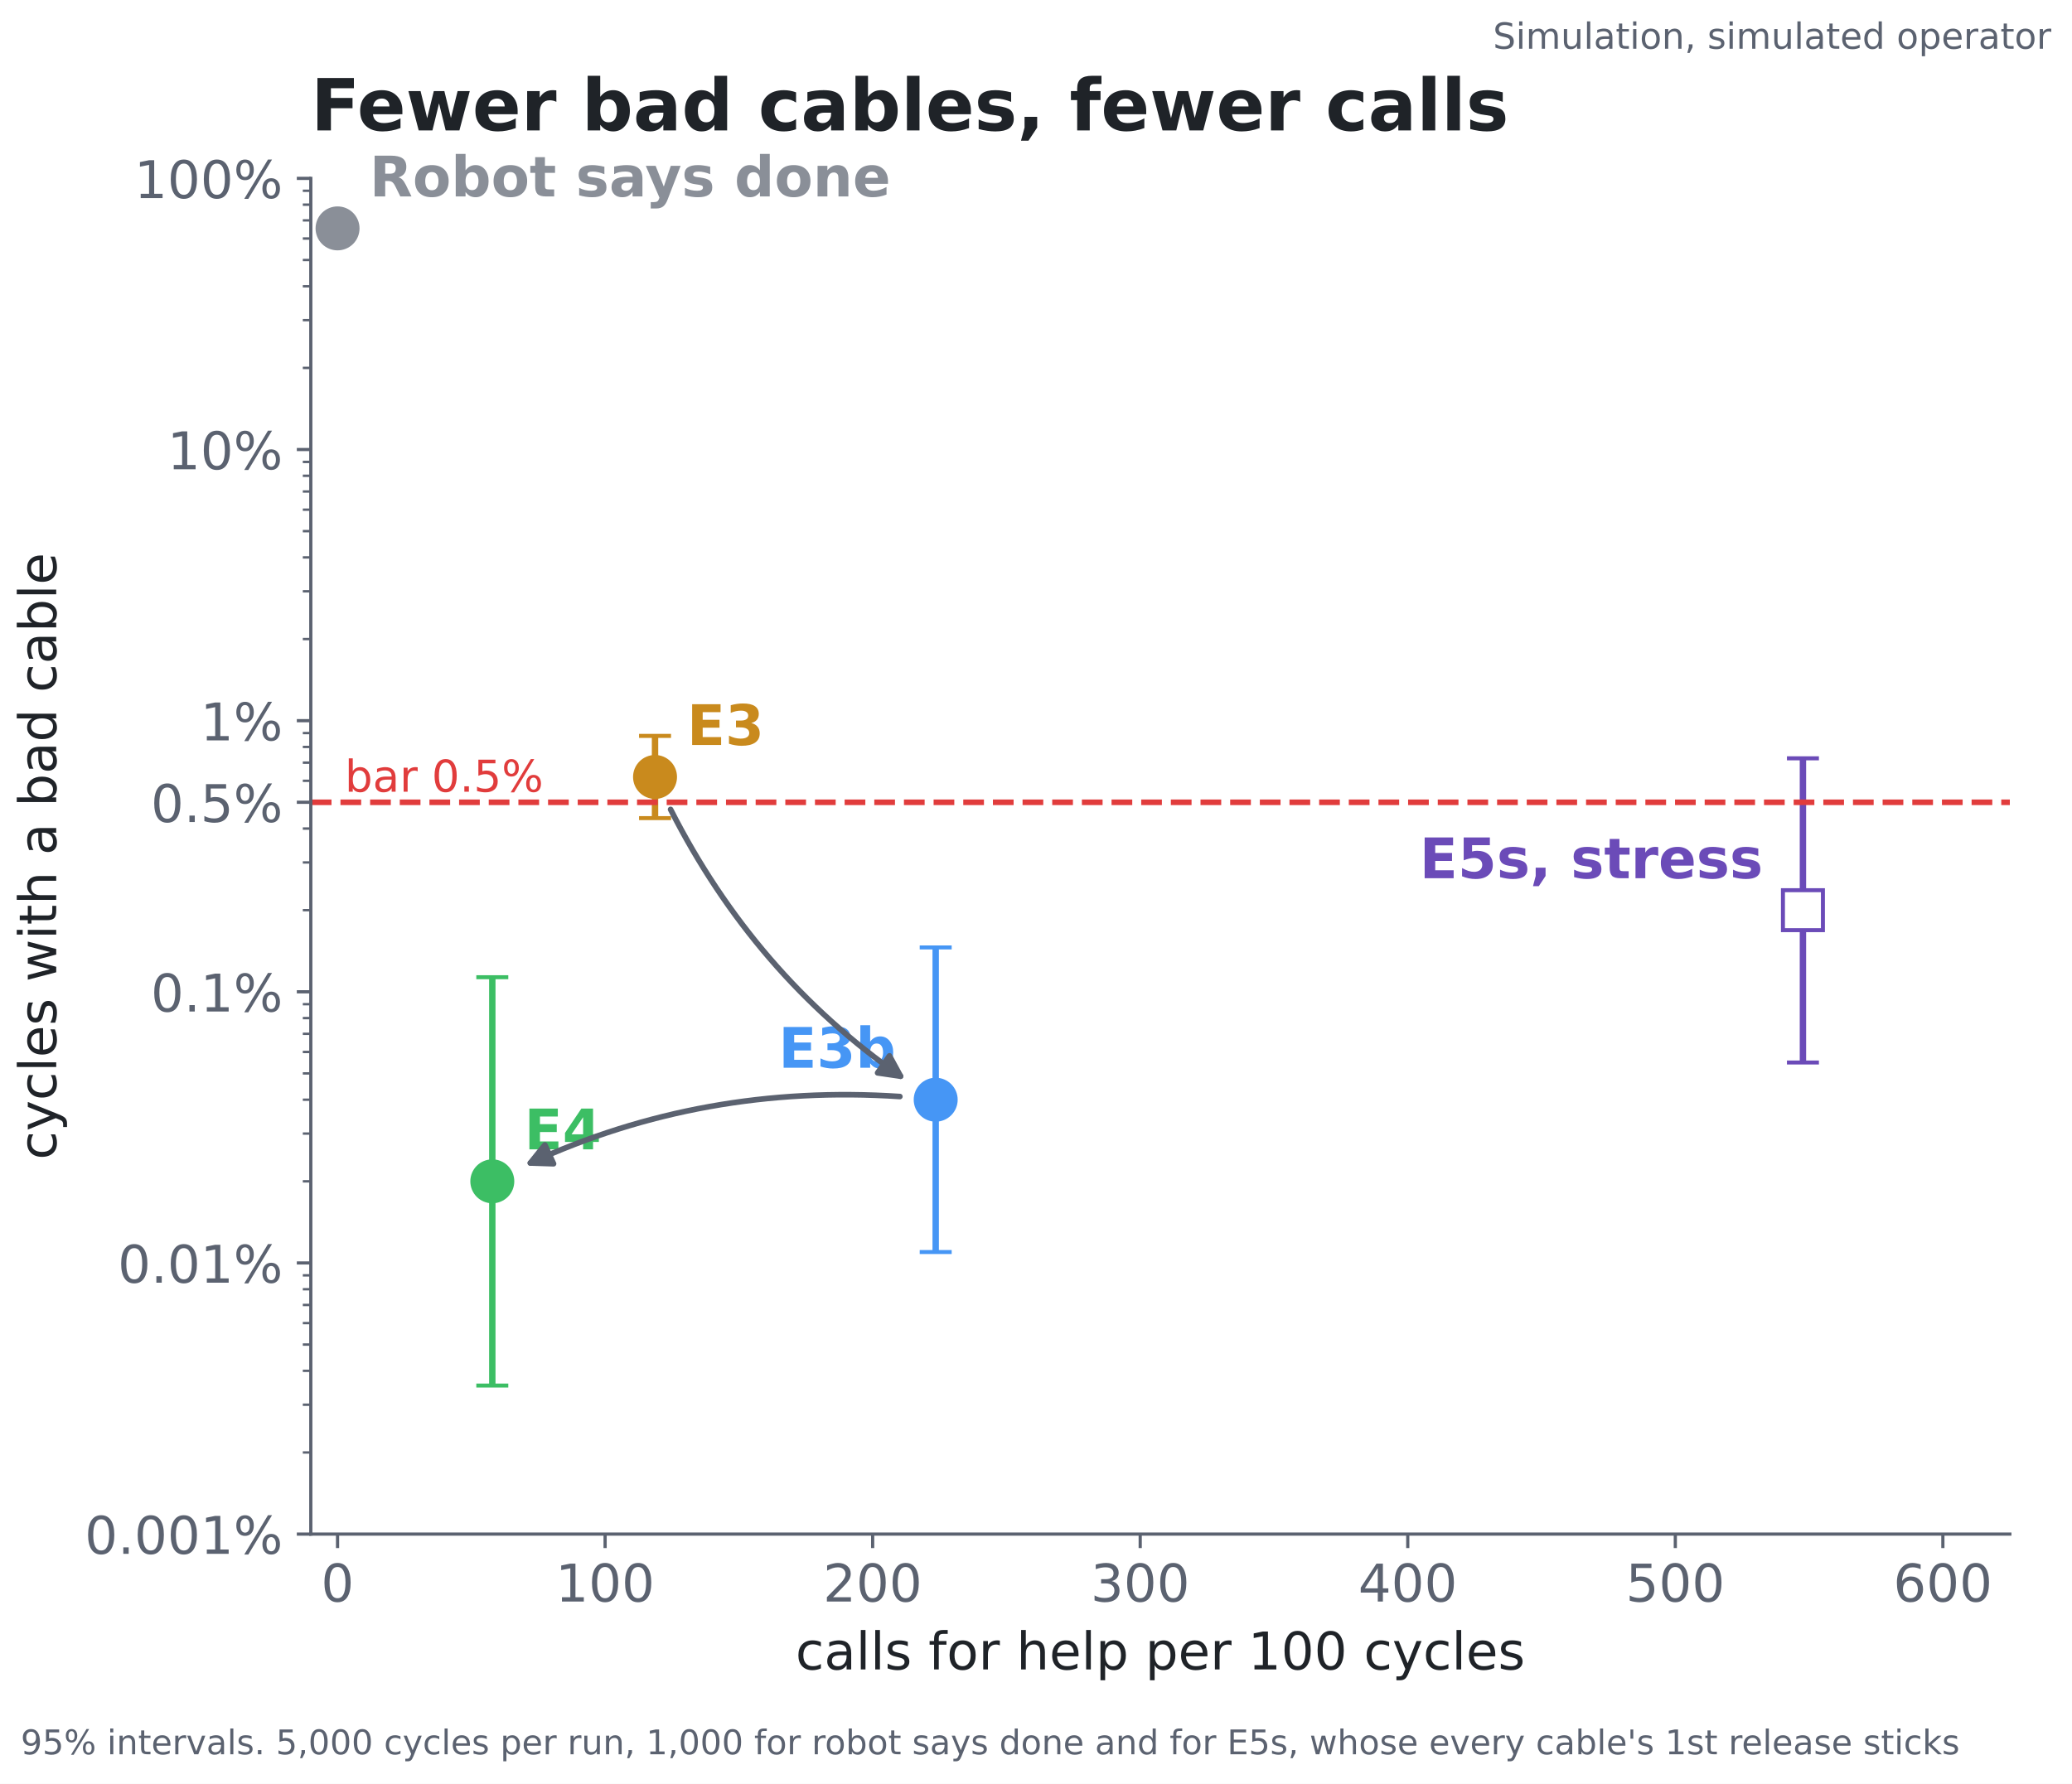
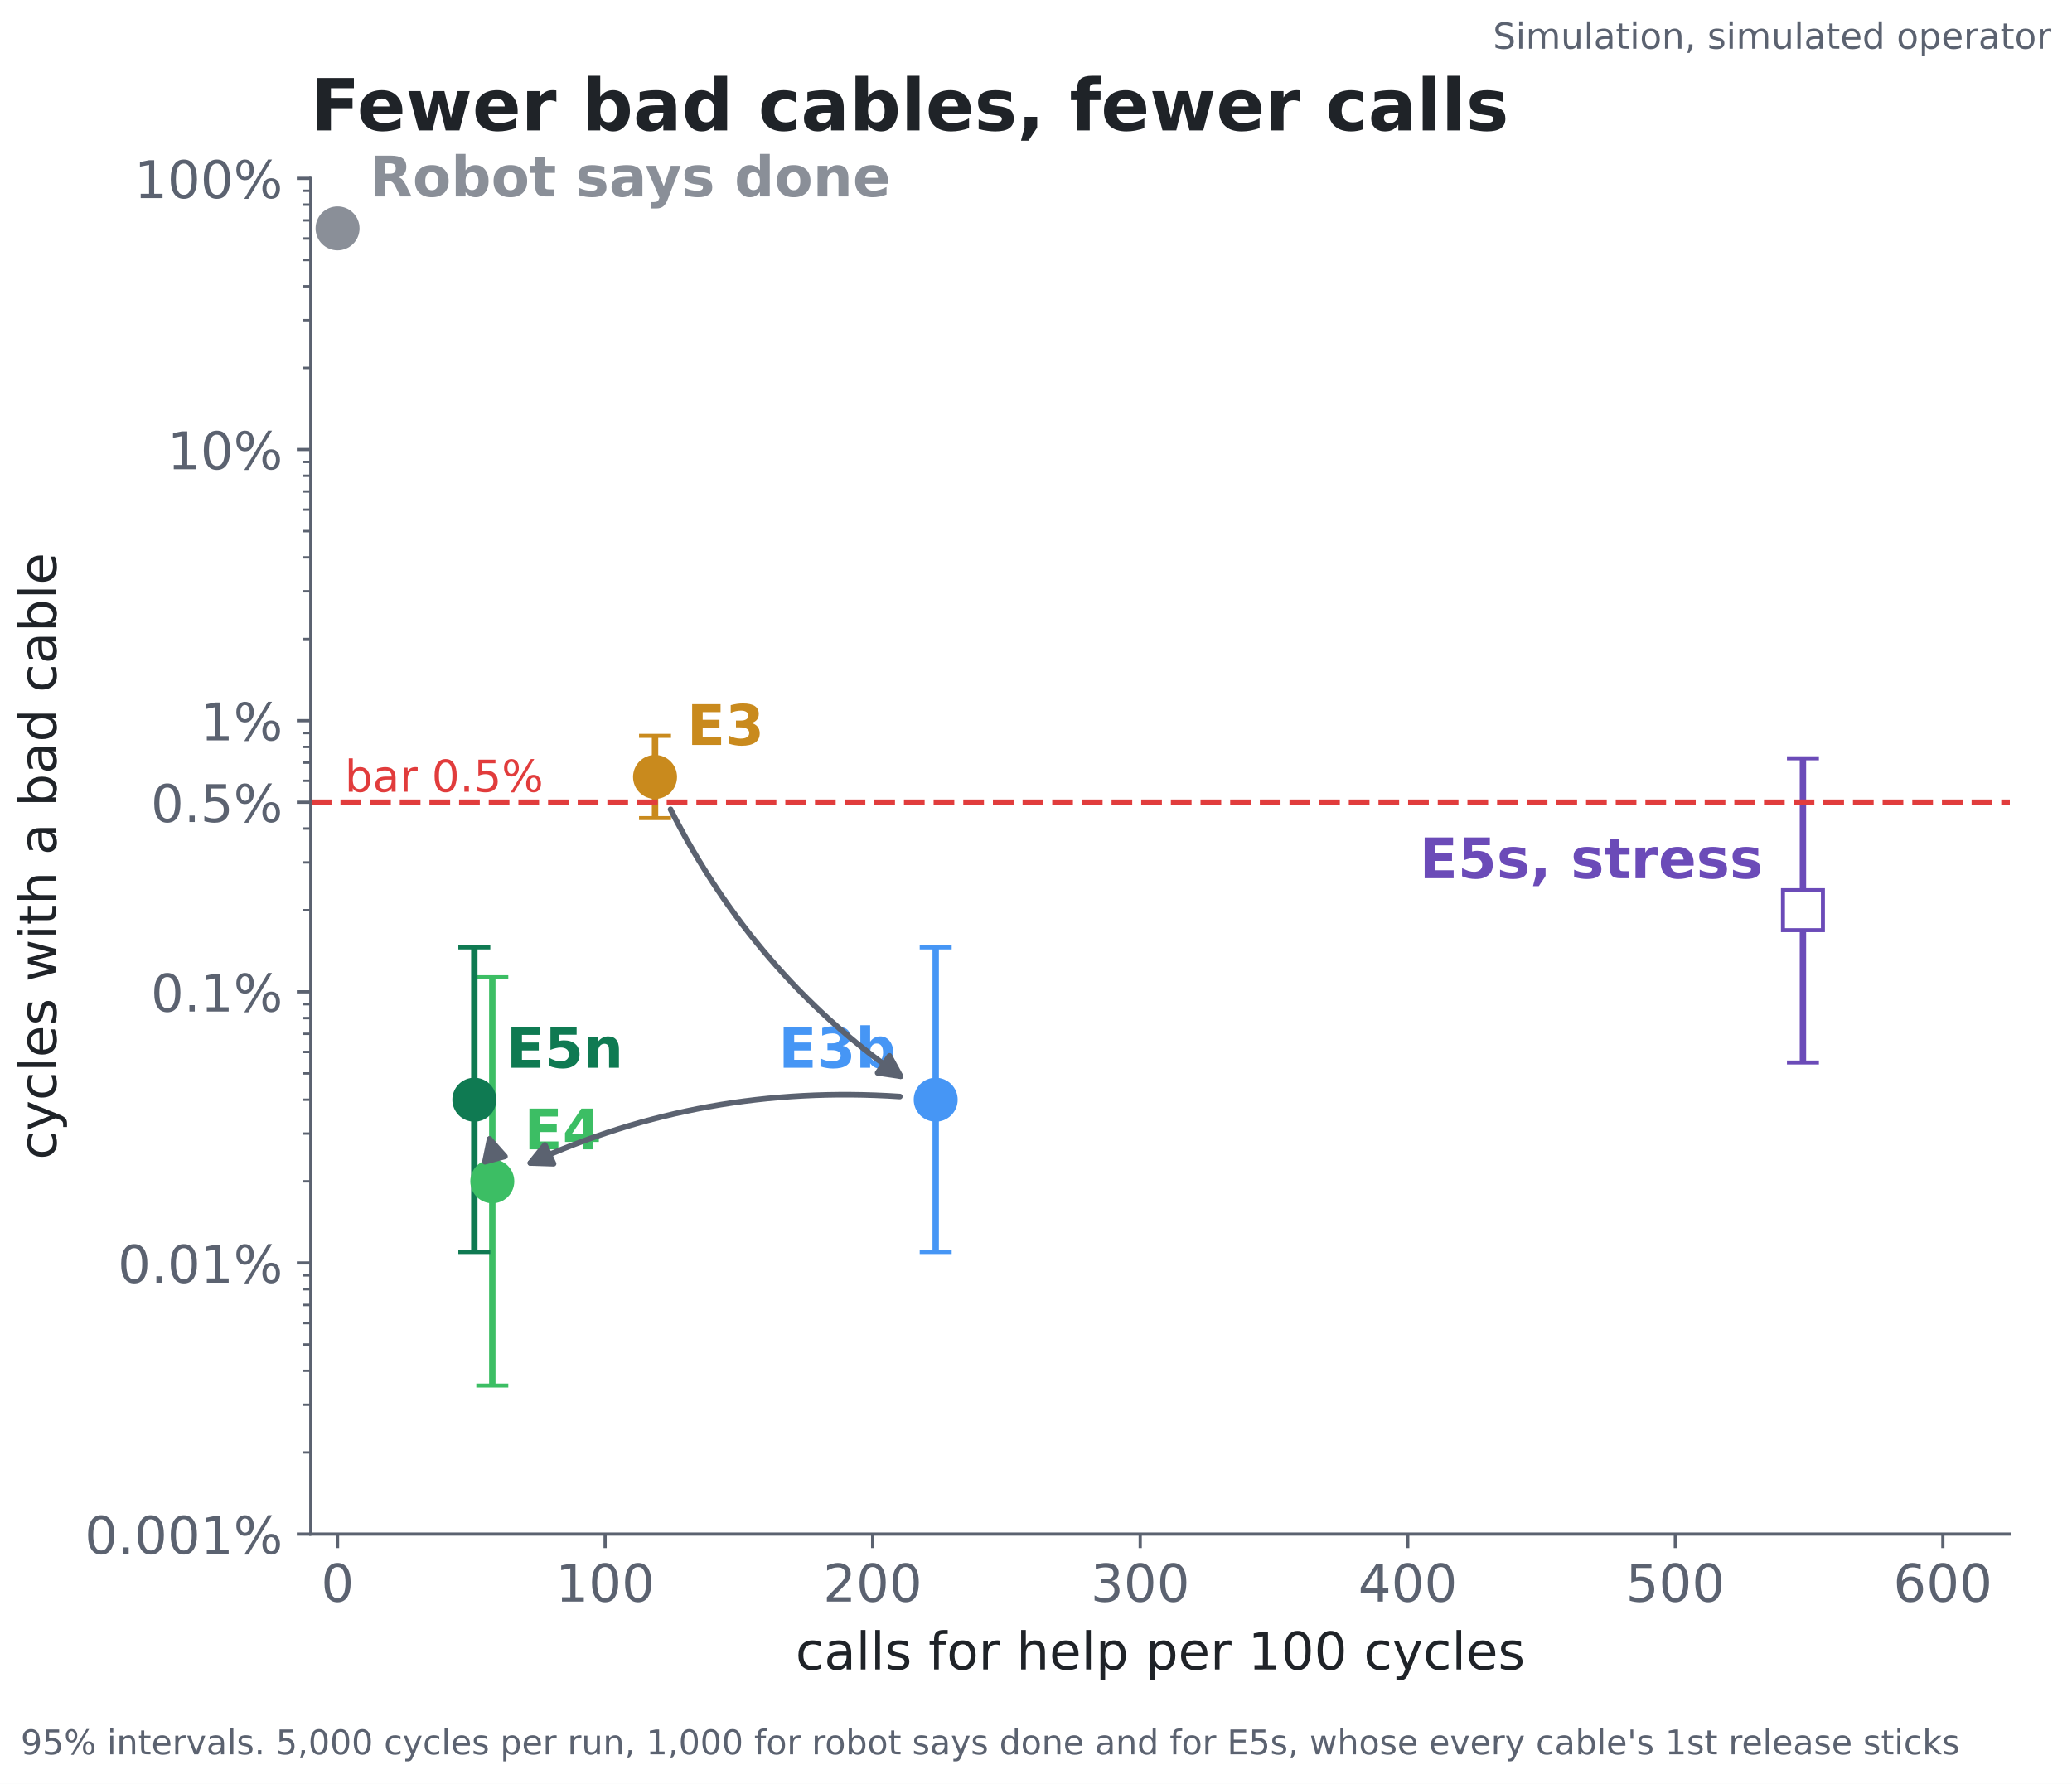
<svg xmlns="http://www.w3.org/2000/svg" xmlns:xlink="http://www.w3.org/1999/xlink" width="518.4pt" height="446.4pt" viewBox="0 0 518.4 446.4" version="1.1">
  <defs>
    <style type="text/css">*{stroke-linejoin: round; stroke-linecap: butt}</style>
  </defs>
  <g id="figure_1">
    <g id="patch_1">
      <path d="M 0 446.4  L 518.4 446.4  L 518.4 0  L 0 0  z " style="fill: #ffffff" />
    </g>
    <g id="axes_1">
      <g id="patch_2">
        <path d="M 77.76 383.904  L 502.848 383.904  L 502.848 44.64  L 77.76 44.64  z " style="fill: #ffffff" />
      </g>
      <g id="matplotlib.axis_1">
        <g id="xtick_1">
          <g id="line2d_1">
            <defs>
-               <path id="meb9d3d4e69" d="M 0 0  L 0 3.5  " style="stroke: #5b6270; stroke-width: 0.8" />
+               <path id="mb393d06f68" d="M 0 0  L 0 3.5  " style="stroke: #5b6270; stroke-width: 0.8" />
            </defs>
            <g>
-               <use xlink:href="#meb9d3d4e69" x="84.454" y="383.904" style="fill: #5b6270; stroke: #5b6270; stroke-width: 0.8" />
+               <use xlink:href="#mb393d06f68" x="84.454" y="383.904" style="fill: #5b6270; stroke: #5b6270; stroke-width: 0.8" />
            </g>
          </g>
          <g id="text_1">
            <text style="font-size: 13px; font-family: 'DejaVu Sans'; text-anchor: middle; fill: #5b6270" x="84.454" y="400.781" transform="rotate(-0 84.45396 400.781)">0</text>
          </g>
        </g>
        <g id="xtick_2">
          <g id="line2d_2">
            <g>
-               <use xlink:href="#meb9d3d4e69" x="151.394" y="383.904" style="fill: #5b6270; stroke: #5b6270; stroke-width: 0.8" />
+               <use xlink:href="#mb393d06f68" x="151.394" y="383.904" style="fill: #5b6270; stroke: #5b6270; stroke-width: 0.8" />
            </g>
          </g>
          <g id="text_2">
            <text style="font-size: 13px; font-family: 'DejaVu Sans'; text-anchor: middle; fill: #5b6270" x="151.394" y="400.781" transform="rotate(-0 151.3936 400.781)">100</text>
          </g>
        </g>
        <g id="xtick_3">
          <g id="line2d_3">
            <g>
-               <use xlink:href="#meb9d3d4e69" x="218.333" y="383.904" style="fill: #5b6270; stroke: #5b6270; stroke-width: 0.8" />
+               <use xlink:href="#mb393d06f68" x="218.333" y="383.904" style="fill: #5b6270; stroke: #5b6270; stroke-width: 0.8" />
            </g>
          </g>
          <g id="text_3">
            <text style="font-size: 13px; font-family: 'DejaVu Sans'; text-anchor: middle; fill: #5b6270" x="218.333" y="400.781" transform="rotate(-0 218.3332 400.781)">200</text>
          </g>
        </g>
        <g id="xtick_4">
          <g id="line2d_4">
            <g>
-               <use xlink:href="#meb9d3d4e69" x="285.273" y="383.904" style="fill: #5b6270; stroke: #5b6270; stroke-width: 0.8" />
+               <use xlink:href="#mb393d06f68" x="285.273" y="383.904" style="fill: #5b6270; stroke: #5b6270; stroke-width: 0.8" />
            </g>
          </g>
          <g id="text_4">
            <text style="font-size: 13px; font-family: 'DejaVu Sans'; text-anchor: middle; fill: #5b6270" x="285.273" y="400.781" transform="rotate(-0 285.2728 400.781)">300</text>
          </g>
        </g>
        <g id="xtick_5">
          <g id="line2d_5">
            <g>
-               <use xlink:href="#meb9d3d4e69" x="352.212" y="383.904" style="fill: #5b6270; stroke: #5b6270; stroke-width: 0.8" />
+               <use xlink:href="#mb393d06f68" x="352.212" y="383.904" style="fill: #5b6270; stroke: #5b6270; stroke-width: 0.8" />
            </g>
          </g>
          <g id="text_5">
            <text style="font-size: 13px; font-family: 'DejaVu Sans'; text-anchor: middle; fill: #5b6270" x="352.212" y="400.781" transform="rotate(-0 352.2124 400.781)">400</text>
          </g>
        </g>
        <g id="xtick_6">
          <g id="line2d_6">
            <g>
-               <use xlink:href="#meb9d3d4e69" x="419.152" y="383.904" style="fill: #5b6270; stroke: #5b6270; stroke-width: 0.8" />
+               <use xlink:href="#mb393d06f68" x="419.152" y="383.904" style="fill: #5b6270; stroke: #5b6270; stroke-width: 0.8" />
            </g>
          </g>
          <g id="text_6">
            <text style="font-size: 13px; font-family: 'DejaVu Sans'; text-anchor: middle; fill: #5b6270" x="419.152" y="400.781" transform="rotate(-0 419.1521 400.781)">500</text>
          </g>
        </g>
        <g id="xtick_7">
          <g id="line2d_7">
            <g>
-               <use xlink:href="#meb9d3d4e69" x="486.092" y="383.904" style="fill: #5b6270; stroke: #5b6270; stroke-width: 0.8" />
+               <use xlink:href="#mb393d06f68" x="486.092" y="383.904" style="fill: #5b6270; stroke: #5b6270; stroke-width: 0.8" />
            </g>
          </g>
          <g id="text_7">
            <text style="font-size: 13px; font-family: 'DejaVu Sans'; text-anchor: middle; fill: #5b6270" x="486.092" y="400.781" transform="rotate(-0 486.0917 400.781)">600</text>
          </g>
        </g>
        <g id="text_8">
          <text style="font-size: 13px; font-family: 'DejaVu Sans'; text-anchor: middle; fill: #1f2328" x="290.304" y="417.782" transform="rotate(-0 290.304 417.782)">calls for help per 100 cycles</text>
        </g>
      </g>
      <g id="matplotlib.axis_2">
        <g id="ytick_1">
          <g id="line2d_8">
            <defs>
-               <path id="m32dd63333c" d="M 0 0  L -3.5 0  " style="stroke: #5b6270; stroke-width: 0.8" />
+               <path id="m88ebcfb2af" d="M 0 0  L -3.5 0  " style="stroke: #5b6270; stroke-width: 0.8" />
            </defs>
            <g>
-               <use xlink:href="#m32dd63333c" x="77.76" y="383.904" style="fill: #5b6270; stroke: #5b6270; stroke-width: 0.8" />
+               <use xlink:href="#m88ebcfb2af" x="77.76" y="383.904" style="fill: #5b6270; stroke: #5b6270; stroke-width: 0.8" />
            </g>
          </g>
          <g id="text_9">
            <text style="font-size: 13px; font-family: 'DejaVu Sans'; text-anchor: end; fill: #5b6270" x="70.76" y="388.842" transform="rotate(-0 70.76 388.8425)">0.001%</text>
          </g>
        </g>
        <g id="ytick_2">
          <g id="line2d_9">
            <g>
-               <use xlink:href="#m32dd63333c" x="77.76" y="316.051" style="fill: #5b6270; stroke: #5b6270; stroke-width: 0.8" />
+               <use xlink:href="#m88ebcfb2af" x="77.76" y="316.051" style="fill: #5b6270; stroke: #5b6270; stroke-width: 0.8" />
            </g>
          </g>
          <g id="text_10">
            <text style="font-size: 13px; font-family: 'DejaVu Sans'; text-anchor: end; fill: #5b6270" x="70.76" y="320.99" transform="rotate(-0 70.76 320.9897)">0.01%</text>
          </g>
        </g>
        <g id="ytick_3">
          <g id="line2d_10">
            <g>
-               <use xlink:href="#m32dd63333c" x="77.76" y="248.198" style="fill: #5b6270; stroke: #5b6270; stroke-width: 0.8" />
+               <use xlink:href="#m88ebcfb2af" x="77.76" y="248.198" style="fill: #5b6270; stroke: #5b6270; stroke-width: 0.8" />
            </g>
          </g>
          <g id="text_11">
            <text style="font-size: 13px; font-family: 'DejaVu Sans'; text-anchor: end; fill: #5b6270" x="70.76" y="253.137" transform="rotate(-0 70.76 253.1369)">0.1%</text>
          </g>
        </g>
        <g id="ytick_4">
          <g id="line2d_11">
            <g>
-               <use xlink:href="#m32dd63333c" x="77.76" y="200.771" style="fill: #5b6270; stroke: #5b6270; stroke-width: 0.8" />
+               <use xlink:href="#m88ebcfb2af" x="77.76" y="200.771" style="fill: #5b6270; stroke: #5b6270; stroke-width: 0.8" />
            </g>
          </g>
          <g id="text_12">
            <text style="font-size: 13px; font-family: 'DejaVu Sans'; text-anchor: end; fill: #5b6270" x="70.76" y="205.71" transform="rotate(-0 70.76 205.7098)">0.5%</text>
          </g>
        </g>
        <g id="ytick_5">
          <g id="line2d_12">
            <g>
-               <use xlink:href="#m32dd63333c" x="77.76" y="180.346" style="fill: #5b6270; stroke: #5b6270; stroke-width: 0.8" />
+               <use xlink:href="#m88ebcfb2af" x="77.76" y="180.346" style="fill: #5b6270; stroke: #5b6270; stroke-width: 0.8" />
            </g>
          </g>
          <g id="text_13">
            <text style="font-size: 13px; font-family: 'DejaVu Sans'; text-anchor: end; fill: #5b6270" x="70.76" y="185.284" transform="rotate(-0 70.76 185.2841)">1%</text>
          </g>
        </g>
        <g id="ytick_6">
          <g id="line2d_13">
            <g>
-               <use xlink:href="#m32dd63333c" x="77.76" y="112.493" style="fill: #5b6270; stroke: #5b6270; stroke-width: 0.8" />
+               <use xlink:href="#m88ebcfb2af" x="77.76" y="112.493" style="fill: #5b6270; stroke: #5b6270; stroke-width: 0.8" />
            </g>
          </g>
          <g id="text_14">
            <text style="font-size: 13px; font-family: 'DejaVu Sans'; text-anchor: end; fill: #5b6270" x="70.76" y="117.431" transform="rotate(-0 70.76 117.4313)">10%</text>
          </g>
        </g>
        <g id="ytick_7">
          <g id="line2d_14">
            <g>
-               <use xlink:href="#m32dd63333c" x="77.76" y="44.64" style="fill: #5b6270; stroke: #5b6270; stroke-width: 0.8" />
+               <use xlink:href="#m88ebcfb2af" x="77.76" y="44.64" style="fill: #5b6270; stroke: #5b6270; stroke-width: 0.8" />
            </g>
          </g>
          <g id="text_15">
            <text style="font-size: 13px; font-family: 'DejaVu Sans'; text-anchor: end; fill: #5b6270" x="70.76" y="49.578" transform="rotate(-0 70.76 49.57848)">100%</text>
          </g>
        </g>
        <g id="ytick_8">
          <g id="line2d_15">
            <defs>
-               <path id="m2094602423" d="M 0 0  L -2 0  " style="stroke: #5b6270; stroke-width: 0.6" />
+               <path id="mab25927bb1" d="M 0 0  L -2 0  " style="stroke: #5b6270; stroke-width: 0.6" />
            </defs>
            <g>
-               <use xlink:href="#m2094602423" x="77.76" y="363.478" style="fill: #5b6270; stroke: #5b6270; stroke-width: 0.6" />
+               <use xlink:href="#mab25927bb1" x="77.76" y="363.478" style="fill: #5b6270; stroke: #5b6270; stroke-width: 0.6" />
            </g>
          </g>
        </g>
        <g id="ytick_9">
          <g id="line2d_16">
            <g>
-               <use xlink:href="#m2094602423" x="77.76" y="351.53" style="fill: #5b6270; stroke: #5b6270; stroke-width: 0.6" />
+               <use xlink:href="#mab25927bb1" x="77.76" y="351.53" style="fill: #5b6270; stroke: #5b6270; stroke-width: 0.6" />
            </g>
          </g>
        </g>
        <g id="ytick_10">
          <g id="line2d_17">
            <g>
-               <use xlink:href="#m2094602423" x="77.76" y="343.053" style="fill: #5b6270; stroke: #5b6270; stroke-width: 0.6" />
+               <use xlink:href="#mab25927bb1" x="77.76" y="343.053" style="fill: #5b6270; stroke: #5b6270; stroke-width: 0.6" />
            </g>
          </g>
        </g>
        <g id="ytick_11">
          <g id="line2d_18">
            <g>
-               <use xlink:href="#m2094602423" x="77.76" y="336.477" style="fill: #5b6270; stroke: #5b6270; stroke-width: 0.6" />
+               <use xlink:href="#mab25927bb1" x="77.76" y="336.477" style="fill: #5b6270; stroke: #5b6270; stroke-width: 0.6" />
            </g>
          </g>
        </g>
        <g id="ytick_12">
          <g id="line2d_19">
            <g>
-               <use xlink:href="#m2094602423" x="77.76" y="331.104" style="fill: #5b6270; stroke: #5b6270; stroke-width: 0.6" />
+               <use xlink:href="#mab25927bb1" x="77.76" y="331.104" style="fill: #5b6270; stroke: #5b6270; stroke-width: 0.6" />
            </g>
          </g>
        </g>
        <g id="ytick_13">
          <g id="line2d_20">
            <g>
-               <use xlink:href="#m2094602423" x="77.76" y="326.562" style="fill: #5b6270; stroke: #5b6270; stroke-width: 0.6" />
+               <use xlink:href="#mab25927bb1" x="77.76" y="326.562" style="fill: #5b6270; stroke: #5b6270; stroke-width: 0.6" />
            </g>
          </g>
        </g>
        <g id="ytick_14">
          <g id="line2d_21">
            <g>
-               <use xlink:href="#m2094602423" x="77.76" y="322.627" style="fill: #5b6270; stroke: #5b6270; stroke-width: 0.6" />
+               <use xlink:href="#mab25927bb1" x="77.76" y="322.627" style="fill: #5b6270; stroke: #5b6270; stroke-width: 0.6" />
            </g>
          </g>
        </g>
        <g id="ytick_15">
          <g id="line2d_22">
            <g>
-               <use xlink:href="#m2094602423" x="77.76" y="319.156" style="fill: #5b6270; stroke: #5b6270; stroke-width: 0.6" />
+               <use xlink:href="#mab25927bb1" x="77.76" y="319.156" style="fill: #5b6270; stroke: #5b6270; stroke-width: 0.6" />
            </g>
          </g>
        </g>
        <g id="ytick_16">
          <g id="line2d_23">
            <g>
-               <use xlink:href="#m2094602423" x="77.76" y="295.625" style="fill: #5b6270; stroke: #5b6270; stroke-width: 0.6" />
+               <use xlink:href="#mab25927bb1" x="77.76" y="295.625" style="fill: #5b6270; stroke: #5b6270; stroke-width: 0.6" />
            </g>
          </g>
        </g>
        <g id="ytick_17">
          <g id="line2d_24">
            <g>
-               <use xlink:href="#m2094602423" x="77.76" y="283.677" style="fill: #5b6270; stroke: #5b6270; stroke-width: 0.6" />
+               <use xlink:href="#mab25927bb1" x="77.76" y="283.677" style="fill: #5b6270; stroke: #5b6270; stroke-width: 0.6" />
            </g>
          </g>
        </g>
        <g id="ytick_18">
          <g id="line2d_25">
            <g>
-               <use xlink:href="#m2094602423" x="77.76" y="275.2" style="fill: #5b6270; stroke: #5b6270; stroke-width: 0.6" />
+               <use xlink:href="#mab25927bb1" x="77.76" y="275.2" style="fill: #5b6270; stroke: #5b6270; stroke-width: 0.6" />
            </g>
          </g>
        </g>
        <g id="ytick_19">
          <g id="line2d_26">
            <g>
-               <use xlink:href="#m2094602423" x="77.76" y="268.624" style="fill: #5b6270; stroke: #5b6270; stroke-width: 0.6" />
+               <use xlink:href="#mab25927bb1" x="77.76" y="268.624" style="fill: #5b6270; stroke: #5b6270; stroke-width: 0.6" />
            </g>
          </g>
        </g>
        <g id="ytick_20">
          <g id="line2d_27">
            <g>
-               <use xlink:href="#m2094602423" x="77.76" y="263.251" style="fill: #5b6270; stroke: #5b6270; stroke-width: 0.6" />
+               <use xlink:href="#mab25927bb1" x="77.76" y="263.251" style="fill: #5b6270; stroke: #5b6270; stroke-width: 0.6" />
            </g>
          </g>
        </g>
        <g id="ytick_21">
          <g id="line2d_28">
            <g>
-               <use xlink:href="#m2094602423" x="77.76" y="258.709" style="fill: #5b6270; stroke: #5b6270; stroke-width: 0.6" />
+               <use xlink:href="#mab25927bb1" x="77.76" y="258.709" style="fill: #5b6270; stroke: #5b6270; stroke-width: 0.6" />
            </g>
          </g>
        </g>
        <g id="ytick_22">
          <g id="line2d_29">
            <g>
-               <use xlink:href="#m2094602423" x="77.76" y="254.774" style="fill: #5b6270; stroke: #5b6270; stroke-width: 0.6" />
+               <use xlink:href="#mab25927bb1" x="77.76" y="254.774" style="fill: #5b6270; stroke: #5b6270; stroke-width: 0.6" />
            </g>
          </g>
        </g>
        <g id="ytick_23">
          <g id="line2d_30">
            <g>
-               <use xlink:href="#m2094602423" x="77.76" y="251.303" style="fill: #5b6270; stroke: #5b6270; stroke-width: 0.6" />
+               <use xlink:href="#mab25927bb1" x="77.76" y="251.303" style="fill: #5b6270; stroke: #5b6270; stroke-width: 0.6" />
            </g>
          </g>
        </g>
        <g id="ytick_24">
          <g id="line2d_31">
            <g>
-               <use xlink:href="#m2094602423" x="77.76" y="227.773" style="fill: #5b6270; stroke: #5b6270; stroke-width: 0.6" />
+               <use xlink:href="#mab25927bb1" x="77.76" y="227.773" style="fill: #5b6270; stroke: #5b6270; stroke-width: 0.6" />
            </g>
          </g>
        </g>
        <g id="ytick_25">
          <g id="line2d_32">
            <g>
-               <use xlink:href="#m2094602423" x="77.76" y="215.824" style="fill: #5b6270; stroke: #5b6270; stroke-width: 0.6" />
+               <use xlink:href="#mab25927bb1" x="77.76" y="215.824" style="fill: #5b6270; stroke: #5b6270; stroke-width: 0.6" />
            </g>
          </g>
        </g>
        <g id="ytick_26">
          <g id="line2d_33">
            <g>
-               <use xlink:href="#m2094602423" x="77.76" y="207.347" style="fill: #5b6270; stroke: #5b6270; stroke-width: 0.6" />
+               <use xlink:href="#mab25927bb1" x="77.76" y="207.347" style="fill: #5b6270; stroke: #5b6270; stroke-width: 0.6" />
            </g>
          </g>
        </g>
        <g id="ytick_27">
          <g id="line2d_34">
            <g>
-               <use xlink:href="#m2094602423" x="77.76" y="195.399" style="fill: #5b6270; stroke: #5b6270; stroke-width: 0.6" />
+               <use xlink:href="#mab25927bb1" x="77.76" y="195.399" style="fill: #5b6270; stroke: #5b6270; stroke-width: 0.6" />
            </g>
          </g>
        </g>
        <g id="ytick_28">
          <g id="line2d_35">
            <g>
-               <use xlink:href="#m2094602423" x="77.76" y="190.856" style="fill: #5b6270; stroke: #5b6270; stroke-width: 0.6" />
+               <use xlink:href="#mab25927bb1" x="77.76" y="190.856" style="fill: #5b6270; stroke: #5b6270; stroke-width: 0.6" />
            </g>
          </g>
        </g>
        <g id="ytick_29">
          <g id="line2d_36">
            <g>
-               <use xlink:href="#m2094602423" x="77.76" y="186.921" style="fill: #5b6270; stroke: #5b6270; stroke-width: 0.6" />
+               <use xlink:href="#mab25927bb1" x="77.76" y="186.921" style="fill: #5b6270; stroke: #5b6270; stroke-width: 0.6" />
            </g>
          </g>
        </g>
        <g id="ytick_30">
          <g id="line2d_37">
            <g>
-               <use xlink:href="#m2094602423" x="77.76" y="183.45" style="fill: #5b6270; stroke: #5b6270; stroke-width: 0.6" />
+               <use xlink:href="#mab25927bb1" x="77.76" y="183.45" style="fill: #5b6270; stroke: #5b6270; stroke-width: 0.6" />
            </g>
          </g>
        </g>
        <g id="ytick_31">
          <g id="line2d_38">
            <g>
-               <use xlink:href="#m2094602423" x="77.76" y="159.92" style="fill: #5b6270; stroke: #5b6270; stroke-width: 0.6" />
+               <use xlink:href="#mab25927bb1" x="77.76" y="159.92" style="fill: #5b6270; stroke: #5b6270; stroke-width: 0.6" />
            </g>
          </g>
        </g>
        <g id="ytick_32">
          <g id="line2d_39">
            <g>
-               <use xlink:href="#m2094602423" x="77.76" y="147.972" style="fill: #5b6270; stroke: #5b6270; stroke-width: 0.6" />
+               <use xlink:href="#mab25927bb1" x="77.76" y="147.972" style="fill: #5b6270; stroke: #5b6270; stroke-width: 0.6" />
            </g>
          </g>
        </g>
        <g id="ytick_33">
          <g id="line2d_40">
            <g>
-               <use xlink:href="#m2094602423" x="77.76" y="139.494" style="fill: #5b6270; stroke: #5b6270; stroke-width: 0.6" />
+               <use xlink:href="#mab25927bb1" x="77.76" y="139.494" style="fill: #5b6270; stroke: #5b6270; stroke-width: 0.6" />
            </g>
          </g>
        </g>
        <g id="ytick_34">
          <g id="line2d_41">
            <g>
-               <use xlink:href="#m2094602423" x="77.76" y="132.919" style="fill: #5b6270; stroke: #5b6270; stroke-width: 0.6" />
+               <use xlink:href="#mab25927bb1" x="77.76" y="132.919" style="fill: #5b6270; stroke: #5b6270; stroke-width: 0.6" />
            </g>
          </g>
        </g>
        <g id="ytick_35">
          <g id="line2d_42">
            <g>
-               <use xlink:href="#m2094602423" x="77.76" y="127.546" style="fill: #5b6270; stroke: #5b6270; stroke-width: 0.6" />
+               <use xlink:href="#mab25927bb1" x="77.76" y="127.546" style="fill: #5b6270; stroke: #5b6270; stroke-width: 0.6" />
            </g>
          </g>
        </g>
        <g id="ytick_36">
          <g id="line2d_43">
            <g>
-               <use xlink:href="#m2094602423" x="77.76" y="123.003" style="fill: #5b6270; stroke: #5b6270; stroke-width: 0.6" />
+               <use xlink:href="#mab25927bb1" x="77.76" y="123.003" style="fill: #5b6270; stroke: #5b6270; stroke-width: 0.6" />
            </g>
          </g>
        </g>
        <g id="ytick_37">
          <g id="line2d_44">
            <g>
-               <use xlink:href="#m2094602423" x="77.76" y="119.068" style="fill: #5b6270; stroke: #5b6270; stroke-width: 0.6" />
+               <use xlink:href="#mab25927bb1" x="77.76" y="119.068" style="fill: #5b6270; stroke: #5b6270; stroke-width: 0.6" />
            </g>
          </g>
        </g>
        <g id="ytick_38">
          <g id="line2d_45">
            <g>
-               <use xlink:href="#m2094602423" x="77.76" y="115.598" style="fill: #5b6270; stroke: #5b6270; stroke-width: 0.6" />
+               <use xlink:href="#mab25927bb1" x="77.76" y="115.598" style="fill: #5b6270; stroke: #5b6270; stroke-width: 0.6" />
            </g>
          </g>
        </g>
        <g id="ytick_39">
          <g id="line2d_46">
            <g>
-               <use xlink:href="#m2094602423" x="77.76" y="92.067" style="fill: #5b6270; stroke: #5b6270; stroke-width: 0.6" />
+               <use xlink:href="#mab25927bb1" x="77.76" y="92.067" style="fill: #5b6270; stroke: #5b6270; stroke-width: 0.6" />
            </g>
          </g>
        </g>
        <g id="ytick_40">
          <g id="line2d_47">
            <g>
-               <use xlink:href="#m2094602423" x="77.76" y="80.119" style="fill: #5b6270; stroke: #5b6270; stroke-width: 0.6" />
+               <use xlink:href="#mab25927bb1" x="77.76" y="80.119" style="fill: #5b6270; stroke: #5b6270; stroke-width: 0.6" />
            </g>
          </g>
        </g>
        <g id="ytick_41">
          <g id="line2d_48">
            <g>
-               <use xlink:href="#m2094602423" x="77.76" y="71.641" style="fill: #5b6270; stroke: #5b6270; stroke-width: 0.6" />
+               <use xlink:href="#mab25927bb1" x="77.76" y="71.641" style="fill: #5b6270; stroke: #5b6270; stroke-width: 0.6" />
            </g>
          </g>
        </g>
        <g id="ytick_42">
          <g id="line2d_49">
            <g>
-               <use xlink:href="#m2094602423" x="77.76" y="65.066" style="fill: #5b6270; stroke: #5b6270; stroke-width: 0.6" />
+               <use xlink:href="#mab25927bb1" x="77.76" y="65.066" style="fill: #5b6270; stroke: #5b6270; stroke-width: 0.6" />
            </g>
          </g>
        </g>
        <g id="ytick_43">
          <g id="line2d_50">
            <g>
-               <use xlink:href="#m2094602423" x="77.76" y="59.693" style="fill: #5b6270; stroke: #5b6270; stroke-width: 0.6" />
+               <use xlink:href="#mab25927bb1" x="77.76" y="59.693" style="fill: #5b6270; stroke: #5b6270; stroke-width: 0.6" />
            </g>
          </g>
        </g>
        <g id="ytick_44">
          <g id="line2d_51">
            <g>
-               <use xlink:href="#m2094602423" x="77.76" y="55.151" style="fill: #5b6270; stroke: #5b6270; stroke-width: 0.6" />
+               <use xlink:href="#mab25927bb1" x="77.76" y="55.151" style="fill: #5b6270; stroke: #5b6270; stroke-width: 0.6" />
            </g>
          </g>
        </g>
        <g id="ytick_45">
          <g id="line2d_52">
            <g>
-               <use xlink:href="#m2094602423" x="77.76" y="51.216" style="fill: #5b6270; stroke: #5b6270; stroke-width: 0.6" />
+               <use xlink:href="#mab25927bb1" x="77.76" y="51.216" style="fill: #5b6270; stroke: #5b6270; stroke-width: 0.6" />
            </g>
          </g>
        </g>
        <g id="ytick_46">
          <g id="line2d_53">
            <g>
-               <use xlink:href="#m2094602423" x="77.76" y="47.745" style="fill: #5b6270; stroke: #5b6270; stroke-width: 0.6" />
+               <use xlink:href="#mab25927bb1" x="77.76" y="47.745" style="fill: #5b6270; stroke: #5b6270; stroke-width: 0.6" />
            </g>
          </g>
        </g>
        <g id="text_16">
          <text style="font-size: 13px; font-family: 'DejaVu Sans'; text-anchor: middle; fill: #1f2328" x="14.068" y="214.272" transform="rotate(-90 14.06836 214.272)">cycles with a bad cable</text>
        </g>
      </g>
      <g id="LineCollection_1">
-         <path d="M 84.454 58.538  L 84.454 55.882  " clip-path="url(#peebdab5bf2)" style="fill: none; stroke: #8a8f98; stroke-width: 1.6" />
+         <path d="M 84.454 58.538  L 84.454 55.882  " clip-path="url(#p759067a8c3)" style="fill: none; stroke: #8a8f98; stroke-width: 1.6" />
      </g>
      <g id="line2d_54">
        <defs>
-           <path id="m06a986ce99" d="M 4 0  L -4 -0  " style="stroke: #8a8f98" />
-         </defs>
-         <g clip-path="url(#peebdab5bf2)">
-           <use xlink:href="#m06a986ce99" x="84.454" y="58.538" style="fill: #8a8f98; stroke: #8a8f98" />
+           <path id="mbc13d17101" d="M 4 0  L -4 -0  " style="stroke: #8a8f98" />
+         </defs>
+         <g clip-path="url(#p759067a8c3)">
+           <use xlink:href="#mbc13d17101" x="84.454" y="58.538" style="fill: #8a8f98; stroke: #8a8f98" />
        </g>
      </g>
      <g id="line2d_55">
-         <g clip-path="url(#peebdab5bf2)">
-           <use xlink:href="#m06a986ce99" x="84.454" y="55.882" style="fill: #8a8f98; stroke: #8a8f98" />
+         <g clip-path="url(#p759067a8c3)">
+           <use xlink:href="#mbc13d17101" x="84.454" y="55.882" style="fill: #8a8f98; stroke: #8a8f98" />
        </g>
      </g>
      <g id="LineCollection_2">
-         <path d="M 163.885 204.731  L 163.885 184.157  " clip-path="url(#peebdab5bf2)" style="fill: none; stroke: #c98a1d; stroke-width: 1.6" />
+         <path d="M 163.885 204.731  L 163.885 184.157  " clip-path="url(#p759067a8c3)" style="fill: none; stroke: #c98a1d; stroke-width: 1.6" />
      </g>
      <g id="line2d_56">
        <defs>
-           <path id="m7b5ea99016" d="M 4 0  L -4 -0  " style="stroke: #c98a1d" />
-         </defs>
-         <g clip-path="url(#peebdab5bf2)">
-           <use xlink:href="#m7b5ea99016" x="163.885" y="204.731" style="fill: #c98a1d; stroke: #c98a1d" />
+           <path id="m49ce02cd92" d="M 4 0  L -4 -0  " style="stroke: #c98a1d" />
+         </defs>
+         <g clip-path="url(#p759067a8c3)">
+           <use xlink:href="#m49ce02cd92" x="163.885" y="204.731" style="fill: #c98a1d; stroke: #c98a1d" />
        </g>
      </g>
      <g id="line2d_57">
-         <g clip-path="url(#peebdab5bf2)">
-           <use xlink:href="#m7b5ea99016" x="163.885" y="184.157" style="fill: #c98a1d; stroke: #c98a1d" />
+         <g clip-path="url(#p759067a8c3)">
+           <use xlink:href="#m49ce02cd92" x="163.885" y="184.157" style="fill: #c98a1d; stroke: #c98a1d" />
        </g>
      </g>
      <g id="line2d_58">
-         <path d="M 161.34 194.432  L 166.456 194.432  " clip-path="url(#peebdab5bf2)" style="fill: none; stroke: #c98a1d; stroke-width: 1.6; stroke-linecap: square" />
+         <path d="M 161.34 194.432  L 166.456 194.432  " clip-path="url(#p759067a8c3)" style="fill: none; stroke: #c98a1d; stroke-width: 1.6; stroke-linecap: square" />
      </g>
      <g id="LineCollection_3">
-         <path d="M 234.104 313.323  L 234.104 237.099  " clip-path="url(#peebdab5bf2)" style="fill: none; stroke: #4696f5; stroke-width: 1.6" />
+         <path d="M 234.104 313.323  L 234.104 237.099  " clip-path="url(#p759067a8c3)" style="fill: none; stroke: #4696f5; stroke-width: 1.6" />
      </g>
      <g id="line2d_59">
        <defs>
-           <path id="mbb7f9c76f9" d="M 4 0  L -4 -0  " style="stroke: #4696f5" />
-         </defs>
-         <g clip-path="url(#peebdab5bf2)">
-           <use xlink:href="#mbb7f9c76f9" x="234.104" y="313.323" style="fill: #4696f5; stroke: #4696f5" />
+           <path id="m9151489e13" d="M 4 0  L -4 -0  " style="stroke: #4696f5" />
+         </defs>
+         <g clip-path="url(#p759067a8c3)">
+           <use xlink:href="#m9151489e13" x="234.104" y="313.323" style="fill: #4696f5; stroke: #4696f5" />
        </g>
      </g>
      <g id="line2d_60">
-         <g clip-path="url(#peebdab5bf2)">
-           <use xlink:href="#mbb7f9c76f9" x="234.104" y="237.099" style="fill: #4696f5; stroke: #4696f5" />
+         <g clip-path="url(#p759067a8c3)">
+           <use xlink:href="#m9151489e13" x="234.104" y="237.099" style="fill: #4696f5; stroke: #4696f5" />
        </g>
      </g>
      <g id="line2d_61">
-         <path d="M 230.877 275.2  L 237.665 275.2  " clip-path="url(#peebdab5bf2)" style="fill: none; stroke: #4696f5; stroke-width: 1.6; stroke-linecap: square" />
+         <path d="M 230.877 275.2  L 237.665 275.2  " clip-path="url(#p759067a8c3)" style="fill: none; stroke: #4696f5; stroke-width: 1.6; stroke-linecap: square" />
      </g>
      <g id="LineCollection_4">
-         <path d="M 123.172 346.731  L 123.172 244.542  " clip-path="url(#peebdab5bf2)" style="fill: none; stroke: #3cbe64; stroke-width: 1.6" />
+         <path d="M 123.172 346.731  L 123.172 244.542  " clip-path="url(#p759067a8c3)" style="fill: none; stroke: #3cbe64; stroke-width: 1.6" />
      </g>
      <g id="line2d_62">
        <defs>
-           <path id="ma7b370baff" d="M 4 0  L -4 -0  " style="stroke: #3cbe64" />
-         </defs>
-         <g clip-path="url(#peebdab5bf2)">
-           <use xlink:href="#ma7b370baff" x="123.172" y="346.731" style="fill: #3cbe64; stroke: #3cbe64" />
+           <path id="m69bb36f837" d="M 4 0  L -4 -0  " style="stroke: #3cbe64" />
+         </defs>
+         <g clip-path="url(#p759067a8c3)">
+           <use xlink:href="#m69bb36f837" x="123.172" y="346.731" style="fill: #3cbe64; stroke: #3cbe64" />
        </g>
      </g>
      <g id="line2d_63">
-         <g clip-path="url(#peebdab5bf2)">
-           <use xlink:href="#ma7b370baff" x="123.172" y="244.542" style="fill: #3cbe64; stroke: #3cbe64" />
+         <g clip-path="url(#p759067a8c3)">
+           <use xlink:href="#m69bb36f837" x="123.172" y="244.542" style="fill: #3cbe64; stroke: #3cbe64" />
        </g>
      </g>
      <g id="line2d_64">
-         <path d="M 121.444 295.625  L 125.06 295.625  " clip-path="url(#peebdab5bf2)" style="fill: none; stroke: #3cbe64; stroke-width: 1.6; stroke-linecap: square" />
+         <path d="M 121.444 295.625  L 125.06 295.625  " clip-path="url(#p759067a8c3)" style="fill: none; stroke: #3cbe64; stroke-width: 1.6; stroke-linecap: square" />
      </g>
      <g id="LineCollection_5">
-         <path d="M 451.082 265.888  L 451.082 189.77  " clip-path="url(#peebdab5bf2)" style="fill: none; stroke: #6b4bb8; stroke-width: 1.6" />
+         <path d="M 451.082 265.888  L 451.082 189.77  " clip-path="url(#p759067a8c3)" style="fill: none; stroke: #6b4bb8; stroke-width: 1.6" />
      </g>
      <g id="line2d_65">
        <defs>
-           <path id="m242772c16c" d="M 4 0  L -4 -0  " style="stroke: #6b4bb8" />
-         </defs>
-         <g clip-path="url(#peebdab5bf2)">
-           <use xlink:href="#m242772c16c" x="451.082" y="265.888" style="fill: #6b4bb8; stroke: #6b4bb8" />
+           <path id="m1ff76d791d" d="M 4 0  L -4 -0  " style="stroke: #6b4bb8" />
+         </defs>
+         <g clip-path="url(#p759067a8c3)">
+           <use xlink:href="#m1ff76d791d" x="451.082" y="265.888" style="fill: #6b4bb8; stroke: #6b4bb8" />
        </g>
      </g>
      <g id="line2d_66">
-         <g clip-path="url(#peebdab5bf2)">
-           <use xlink:href="#m242772c16c" x="451.082" y="189.77" style="fill: #6b4bb8; stroke: #6b4bb8" />
+         <g clip-path="url(#p759067a8c3)">
+           <use xlink:href="#m1ff76d791d" x="451.082" y="189.77" style="fill: #6b4bb8; stroke: #6b4bb8" />
        </g>
      </g>
      <g id="line2d_67">
-         <path d="M 447.6 227.773  L 455.032 227.773  " clip-path="url(#peebdab5bf2)" style="fill: none; stroke: #6b4bb8; stroke-width: 1.6; stroke-linecap: square" />
+         <path d="M 447.6 227.773  L 455.032 227.773  " clip-path="url(#p759067a8c3)" style="fill: none; stroke: #6b4bb8; stroke-width: 1.6; stroke-linecap: square" />
+       </g>
+       <g id="LineCollection_6">
+         <path d="M 118.673 313.323  L 118.673 237.099  " clip-path="url(#p759067a8c3)" style="fill: none; stroke: #0f7a52; stroke-width: 1.6" />
      </g>
      <g id="line2d_68">
-         <path d="M 77.76 200.771  L 502.848 200.771  " clip-path="url(#peebdab5bf2)" style="fill: none; stroke-dasharray: 5.18,2.24; stroke-dashoffset: 0; stroke: #e13c3c; stroke-width: 1.4" />
+         <defs>
+           <path id="me97746ae73" d="M 4 0  L -4 -0  " style="stroke: #0f7a52" />
+         </defs>
+         <g clip-path="url(#p759067a8c3)">
+           <use xlink:href="#me97746ae73" x="118.673" y="313.323" style="fill: #0f7a52; stroke: #0f7a52" />
+         </g>
      </g>
      <g id="line2d_69">
-         <defs>
-           <path id="m706d29f885" d="M 0 5  C 1.326 5 2.598 4.473 3.536 3.536  C 4.473 2.598 5 1.326 5 0  C 5 -1.326 4.473 -2.598 3.536 -3.536  C 2.598 -4.473 1.326 -5 0 -5  C -1.326 -5 -2.598 -4.473 -3.536 -3.536  C -4.473 -2.598 -5 -1.326 -5 0  C -5 1.326 -4.473 2.598 -3.536 3.536  C -2.598 4.473 -1.326 5 0 5  z " style="stroke: #8a8f98" />
-         </defs>
-         <g clip-path="url(#peebdab5bf2)">
-           <use xlink:href="#m706d29f885" x="84.454" y="57.154" style="fill: #8a8f98; stroke: #8a8f98" />
+         <g clip-path="url(#p759067a8c3)">
+           <use xlink:href="#me97746ae73" x="118.673" y="237.099" style="fill: #0f7a52; stroke: #0f7a52" />
        </g>
      </g>
      <g id="line2d_70">
-         <defs>
-           <path id="md3d0b9ffda" d="M 0 5  C 1.326 5 2.598 4.473 3.536 3.536  C 4.473 2.598 5 1.326 5 0  C 5 -1.326 4.473 -2.598 3.536 -3.536  C 2.598 -4.473 1.326 -5 0 -5  C -1.326 -5 -2.598 -4.473 -3.536 -3.536  C -4.473 -2.598 -5 -1.326 -5 0  C -5 1.326 -4.473 2.598 -3.536 3.536  C -2.598 4.473 -1.326 5 0 5  z " style="stroke: #c98a1d" />
-         </defs>
-         <g clip-path="url(#peebdab5bf2)">
-           <use xlink:href="#md3d0b9ffda" x="163.885" y="194.432" style="fill: #c98a1d; stroke: #c98a1d" />
-         </g>
+         <path d="M 116.853 275.2  L 120.374 275.2  " clip-path="url(#p759067a8c3)" style="fill: none; stroke: #0f7a52; stroke-width: 1.6; stroke-linecap: square" />
      </g>
      <g id="line2d_71">
-         <defs>
-           <path id="m58f904a7c4" d="M 0 5  C 1.326 5 2.598 4.473 3.536 3.536  C 4.473 2.598 5 1.326 5 0  C 5 -1.326 4.473 -2.598 3.536 -3.536  C 2.598 -4.473 1.326 -5 0 -5  C -1.326 -5 -2.598 -4.473 -3.536 -3.536  C -4.473 -2.598 -5 -1.326 -5 0  C -5 1.326 -4.473 2.598 -3.536 3.536  C -2.598 4.473 -1.326 5 0 5  z " style="stroke: #4696f5" />
-         </defs>
-         <g clip-path="url(#peebdab5bf2)">
-           <use xlink:href="#m58f904a7c4" x="234.104" y="275.2" style="fill: #4696f5; stroke: #4696f5" />
-         </g>
+         <path d="M 77.76 200.771  L 502.848 200.771  " clip-path="url(#p759067a8c3)" style="fill: none; stroke-dasharray: 5.18,2.24; stroke-dashoffset: 0; stroke: #e13c3c; stroke-width: 1.4" />
      </g>
      <g id="line2d_72">
        <defs>
-           <path id="me014f0b3ce" d="M 0 5  C 1.326 5 2.598 4.473 3.536 3.536  C 4.473 2.598 5 1.326 5 0  C 5 -1.326 4.473 -2.598 3.536 -3.536  C 2.598 -4.473 1.326 -5 0 -5  C -1.326 -5 -2.598 -4.473 -3.536 -3.536  C -4.473 -2.598 -5 -1.326 -5 0  C -5 1.326 -4.473 2.598 -3.536 3.536  C -2.598 4.473 -1.326 5 0 5  z " style="stroke: #3cbe64" />
-         </defs>
-         <g clip-path="url(#peebdab5bf2)">
-           <use xlink:href="#me014f0b3ce" x="123.172" y="295.625" style="fill: #3cbe64; stroke: #3cbe64" />
+           <path id="m33b076997b" d="M 0 5  C 1.326 5 2.598 4.473 3.536 3.536  C 4.473 2.598 5 1.326 5 0  C 5 -1.326 4.473 -2.598 3.536 -3.536  C 2.598 -4.473 1.326 -5 0 -5  C -1.326 -5 -2.598 -4.473 -3.536 -3.536  C -4.473 -2.598 -5 -1.326 -5 0  C -5 1.326 -4.473 2.598 -3.536 3.536  C -2.598 4.473 -1.326 5 0 5  z " style="stroke: #8a8f98" />
+         </defs>
+         <g clip-path="url(#p759067a8c3)">
+           <use xlink:href="#m33b076997b" x="84.454" y="57.154" style="fill: #8a8f98; stroke: #8a8f98" />
        </g>
      </g>
      <g id="line2d_73">
        <defs>
-           <path id="m2c36f95f8d" d="M -5 5  L 5 5  L 5 -5  L -5 -5  z " style="stroke: #6b4bb8; stroke-linejoin: miter" />
-         </defs>
-         <g clip-path="url(#peebdab5bf2)">
-           <use xlink:href="#m2c36f95f8d" x="451.082" y="227.773" style="fill: #ffffff; stroke: #6b4bb8; stroke-linejoin: miter" />
+           <path id="m13cc88e8b7" d="M 0 5  C 1.326 5 2.598 4.473 3.536 3.536  C 4.473 2.598 5 1.326 5 0  C 5 -1.326 4.473 -2.598 3.536 -3.536  C 2.598 -4.473 1.326 -5 0 -5  C -1.326 -5 -2.598 -4.473 -3.536 -3.536  C -4.473 -2.598 -5 -1.326 -5 0  C -5 1.326 -4.473 2.598 -3.536 3.536  C -2.598 4.473 -1.326 5 0 5  z " style="stroke: #c98a1d" />
+         </defs>
+         <g clip-path="url(#p759067a8c3)">
+           <use xlink:href="#m13cc88e8b7" x="163.885" y="194.432" style="fill: #c98a1d; stroke: #c98a1d" />
+         </g>
+       </g>
+       <g id="line2d_74">
+         <defs>
+           <path id="me4a77e6b50" d="M 0 5  C 1.326 5 2.598 4.473 3.536 3.536  C 4.473 2.598 5 1.326 5 0  C 5 -1.326 4.473 -2.598 3.536 -3.536  C 2.598 -4.473 1.326 -5 0 -5  C -1.326 -5 -2.598 -4.473 -3.536 -3.536  C -4.473 -2.598 -5 -1.326 -5 0  C -5 1.326 -4.473 2.598 -3.536 3.536  C -2.598 4.473 -1.326 5 0 5  z " style="stroke: #4696f5" />
+         </defs>
+         <g clip-path="url(#p759067a8c3)">
+           <use xlink:href="#me4a77e6b50" x="234.104" y="275.2" style="fill: #4696f5; stroke: #4696f5" />
+         </g>
+       </g>
+       <g id="line2d_75">
+         <defs>
+           <path id="m2d0a022301" d="M 0 5  C 1.326 5 2.598 4.473 3.536 3.536  C 4.473 2.598 5 1.326 5 0  C 5 -1.326 4.473 -2.598 3.536 -3.536  C 2.598 -4.473 1.326 -5 0 -5  C -1.326 -5 -2.598 -4.473 -3.536 -3.536  C -4.473 -2.598 -5 -1.326 -5 0  C -5 1.326 -4.473 2.598 -3.536 3.536  C -2.598 4.473 -1.326 5 0 5  z " style="stroke: #3cbe64" />
+         </defs>
+         <g clip-path="url(#p759067a8c3)">
+           <use xlink:href="#m2d0a022301" x="123.172" y="295.625" style="fill: #3cbe64; stroke: #3cbe64" />
+         </g>
+       </g>
+       <g id="line2d_76">
+         <defs>
+           <path id="mc57428f864" d="M -5 5  L 5 5  L 5 -5  L -5 -5  z " style="stroke: #6b4bb8; stroke-linejoin: miter" />
+         </defs>
+         <g clip-path="url(#p759067a8c3)">
+           <use xlink:href="#mc57428f864" x="451.082" y="227.773" style="fill: #ffffff; stroke: #6b4bb8; stroke-linejoin: miter" />
+         </g>
+       </g>
+       <g id="line2d_77">
+         <defs>
+           <path id="m330af3bb3b" d="M 0 5  C 1.326 5 2.598 4.473 3.536 3.536  C 4.473 2.598 5 1.326 5 0  C 5 -1.326 4.473 -2.598 3.536 -3.536  C 2.598 -4.473 1.326 -5 0 -5  C -1.326 -5 -2.598 -4.473 -3.536 -3.536  C -4.473 -2.598 -5 -1.326 -5 0  C -5 1.326 -4.473 2.598 -3.536 3.536  C -2.598 4.473 -1.326 5 0 5  z " style="stroke: #0f7a52" />
+         </defs>
+         <g clip-path="url(#p759067a8c3)">
+           <use xlink:href="#m330af3bb3b" x="118.673" y="275.2" style="fill: #0f7a52; stroke: #0f7a52" />
        </g>
      </g>
      <g id="patch_3">
        <path d="M 77.76 383.904  L 77.76 44.64  " style="fill: none; stroke: #5b6270; stroke-width: 0.8; stroke-linejoin: miter; stroke-linecap: square" />
      </g>
      <g id="patch_4">
        <path d="M 77.76 383.904  L 502.848 383.904  " style="fill: none; stroke: #5b6270; stroke-width: 0.8; stroke-linejoin: miter; stroke-linecap: square" />
      </g>
      <g id="text_17">
        <text style="font-weight: 700; font-size: 14px; font-family: 'DejaVu Sans'; text-anchor: start; fill: #8a8f98" x="92.454" y="49.154" transform="rotate(-0 92.45396 49.15357)">Robot says done</text>
      </g>
      <g id="text_18">
        <text style="font-weight: 700; font-size: 14px; font-family: 'DejaVu Sans'; text-anchor: start; fill: #c98a1d" x="171.885" y="186.432" transform="rotate(-0 171.8845 186.4324)">E3</text>
      </g>
      <g id="text_19">
        <text style="font-weight: 700; font-size: 14px; font-family: 'DejaVu Sans'; text-anchor: end; fill: #4696f5" x="224.104" y="267.2" transform="rotate(-0 224.1042 267.1997)">E3b</text>
      </g>
      <g id="text_20">
        <text style="font-weight: 700; font-size: 14px; font-family: 'DejaVu Sans'; text-anchor: start; fill: #3cbe64" x="131.172" y="287.625" transform="rotate(-0 131.1718 287.6255)">E4</text>
      </g>
      <g id="text_21">
        <text style="font-weight: 700; font-size: 14px; font-family: 'DejaVu Sans'; text-anchor: end; fill: #6b4bb8" x="441.082" y="219.773" transform="rotate(-0 441.0823 219.7727)">E5s, stress</text>
+       </g>
+       <g id="text_22">
+         <text style="font-weight: 700; font-size: 14px; font-family: 'DejaVu Sans'; text-anchor: start; fill: #0f7a52" x="126.673" y="267.2" transform="rotate(-0 126.6735 267.1997)">E5n</text>
      </g>
      <g id="patch_5">
        <path d="M 167.773 202.551  Q 188.685 243.78 225.322 269.326  " style="fill: none; stroke: #5b6270; stroke-width: 1.4; stroke-linecap: round" />
        <path d="M 222.544 264.219  L 225.322 269.326  L 219.57 268.484  z " style="fill: #5b6270; stroke: #5b6270; stroke-width: 1.4; stroke-linecap: round" />
      </g>
      <g id="patch_6">
        <path d="M 225.142 274.408  Q 176.009 271.134 132.688 291.04  " style="fill: none; stroke: #5b6270; stroke-width: 1.4; stroke-linecap: round" />
        <path d="M 138.498 291.231  L 132.688 291.04  L 136.327 286.506  z " style="fill: #5b6270; stroke: #5b6270; stroke-width: 1.4; stroke-linecap: round" />
      </g>
-       <g id="text_22">
+       <g id="patch_7">
+         <path d="M 122.761 286.636  Q 122.49 285.068 122.483 285.043  " style="fill: none; stroke: #5b6270; stroke-width: 1.4; stroke-linecap: round" />
+         <path d="M 121.321 290.739  L 122.483 285.043  L 126.343 289.391  z " style="fill: #5b6270; stroke: #5b6270; stroke-width: 1.4; stroke-linecap: round" />
+       </g>
+       <g id="text_23">
        <text style="font-size: 11px; font-family: 'DejaVu Sans'; text-anchor: start; fill: #e13c3c" x="86.262" y="198.129" transform="rotate(-0 86.26176 198.1287)">bar 0.5%</text>
      </g>
-       <g id="text_23">
+       <g id="text_24">
        <text style="font-weight: 700; font-size: 18px; font-family: 'DejaVu Sans'; text-anchor: start; fill: #1f2328" x="77.76" y="32.64" transform="rotate(-0 77.76 32.64)">Fewer bad cables, fewer calls</text>
      </g>
    </g>
-     <g id="text_24">
+     <g id="text_25">
      <text style="font-size: 8.5px; font-family: 'DejaVu Sans'; text-anchor: start; fill: #5b6270" x="5.184" y="439.001" transform="rotate(-0 5.184 439.0012)">95% intervals. 5,000 cycles per run, 1,000 for robot says done and for E5s, whose every cable's 1st release sticks</text>
    </g>
-     <g id="text_25">
+     <g id="text_26">
      <text style="font-size: 9px; font-family: 'DejaVu Sans'; text-anchor: end; fill: #5b6270" x="513.216" y="12.195" transform="rotate(-0 513.216 12.19539)">Simulation, simulated operator</text>
    </g>
  </g>
  <defs>
-     <clipPath id="peebdab5bf2">
+     <clipPath id="p759067a8c3">
      <rect x="77.76" y="44.64" width="425.088" height="339.264" />
    </clipPath>
  </defs>
</svg>
